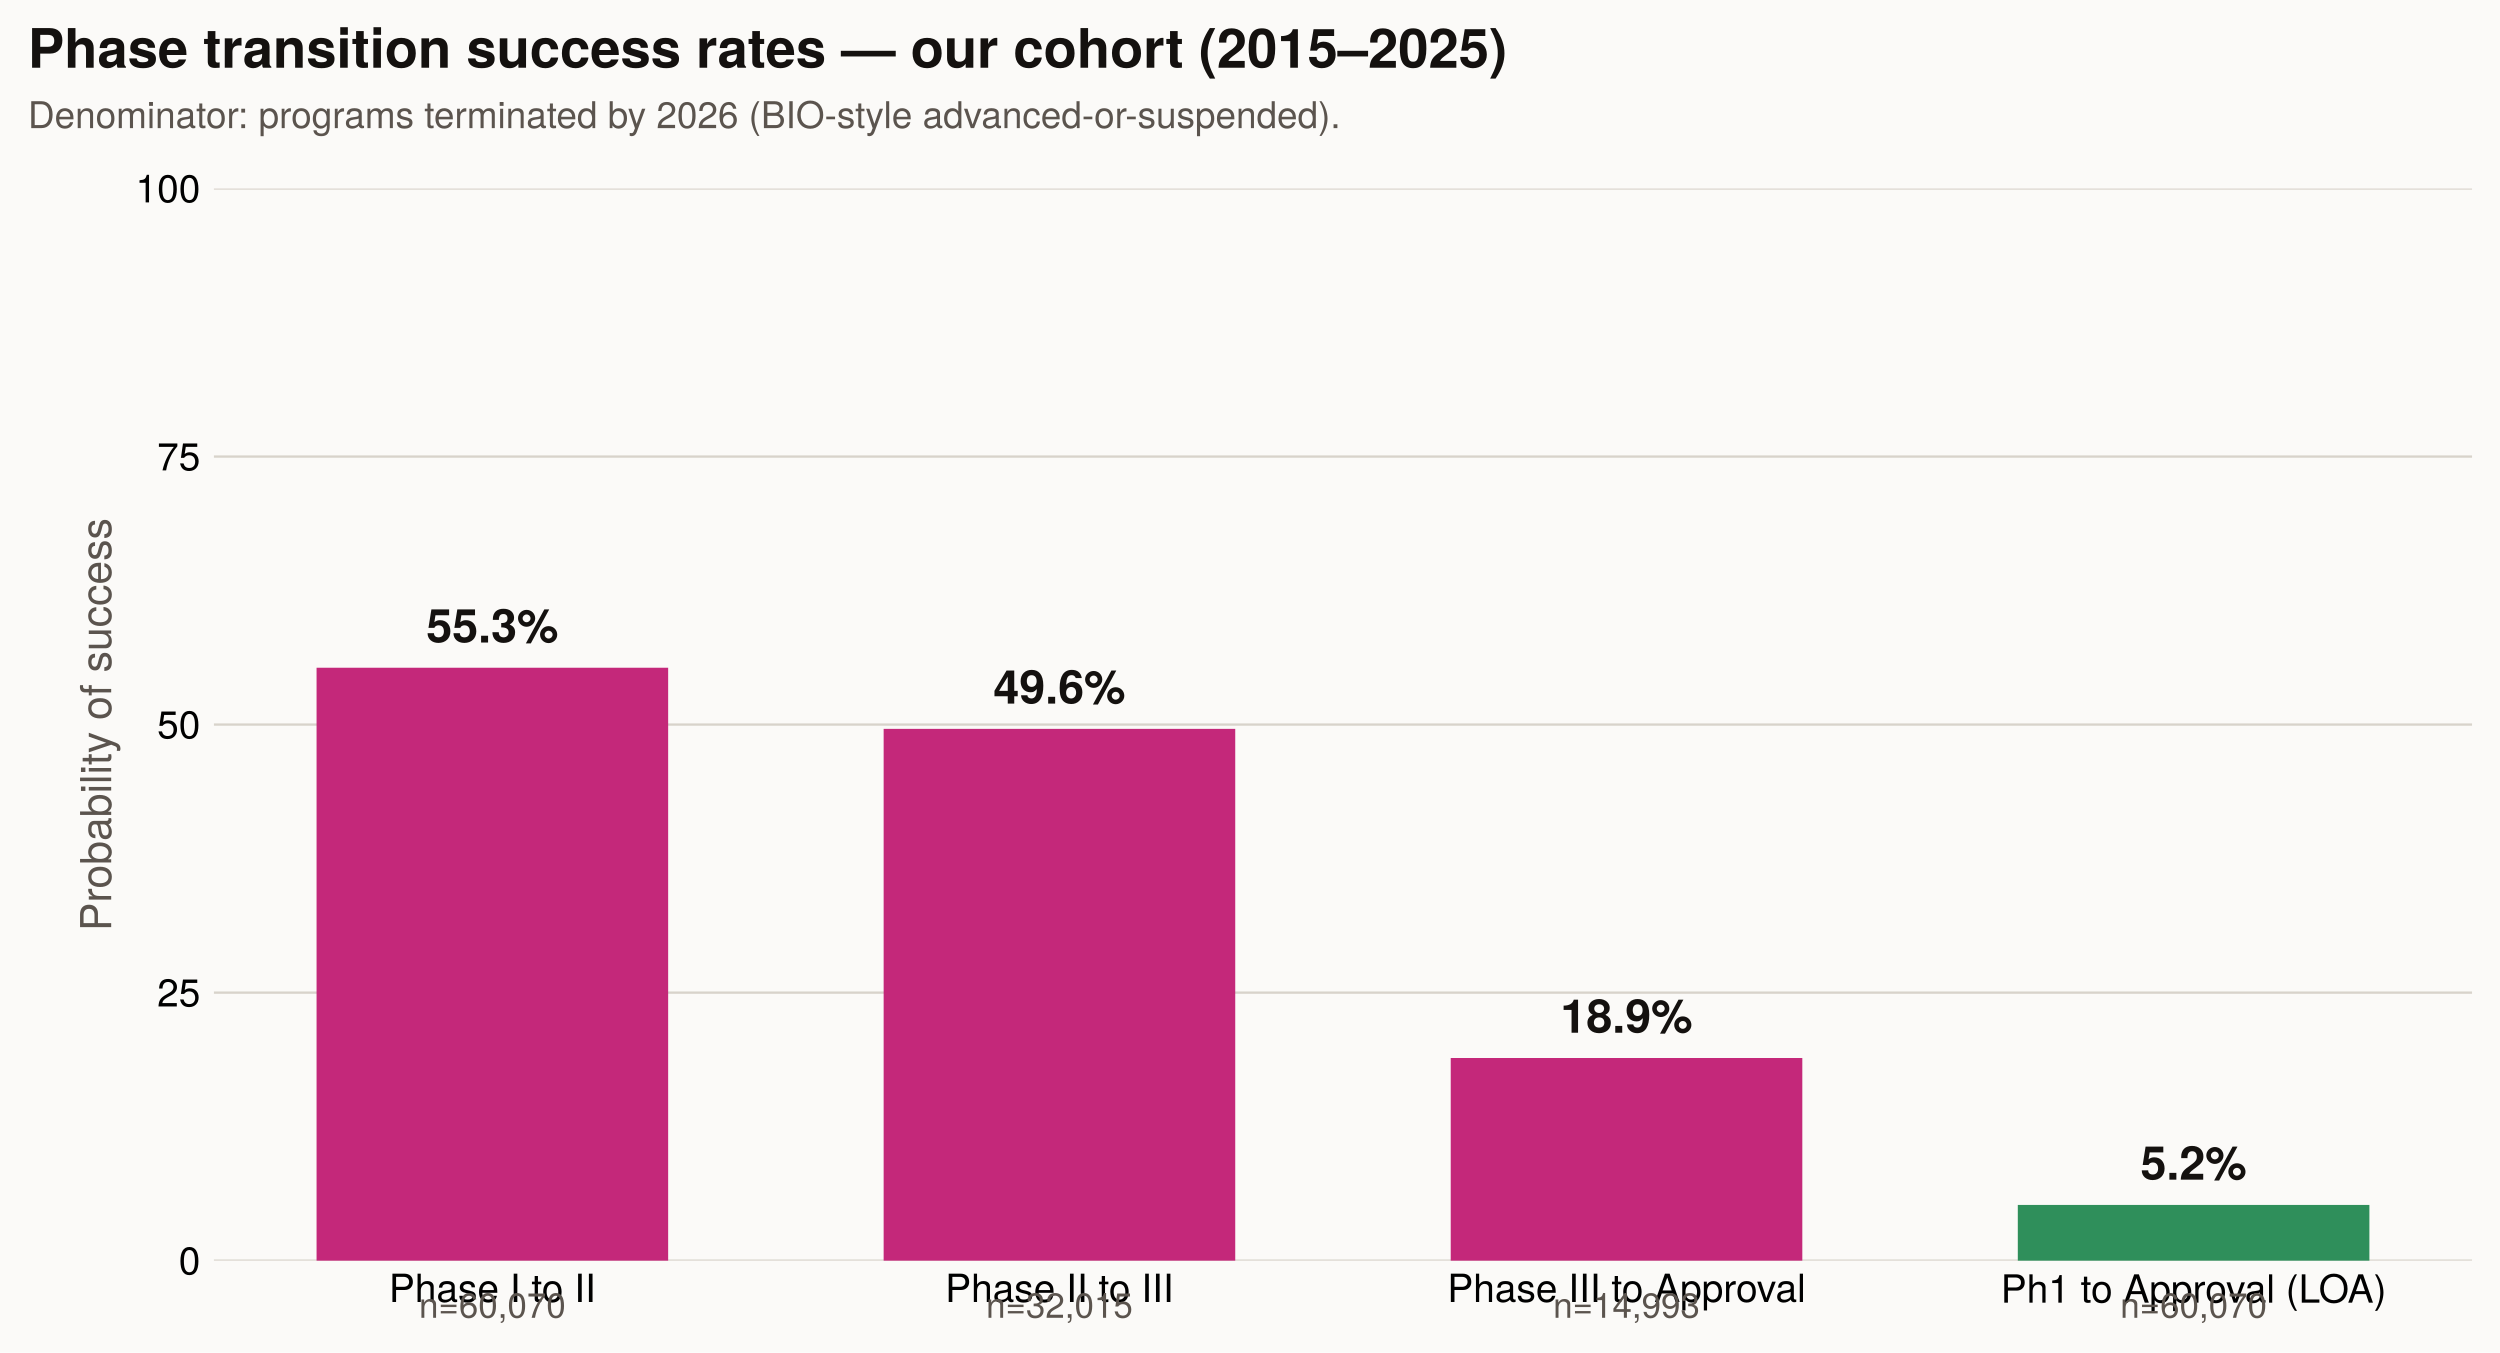
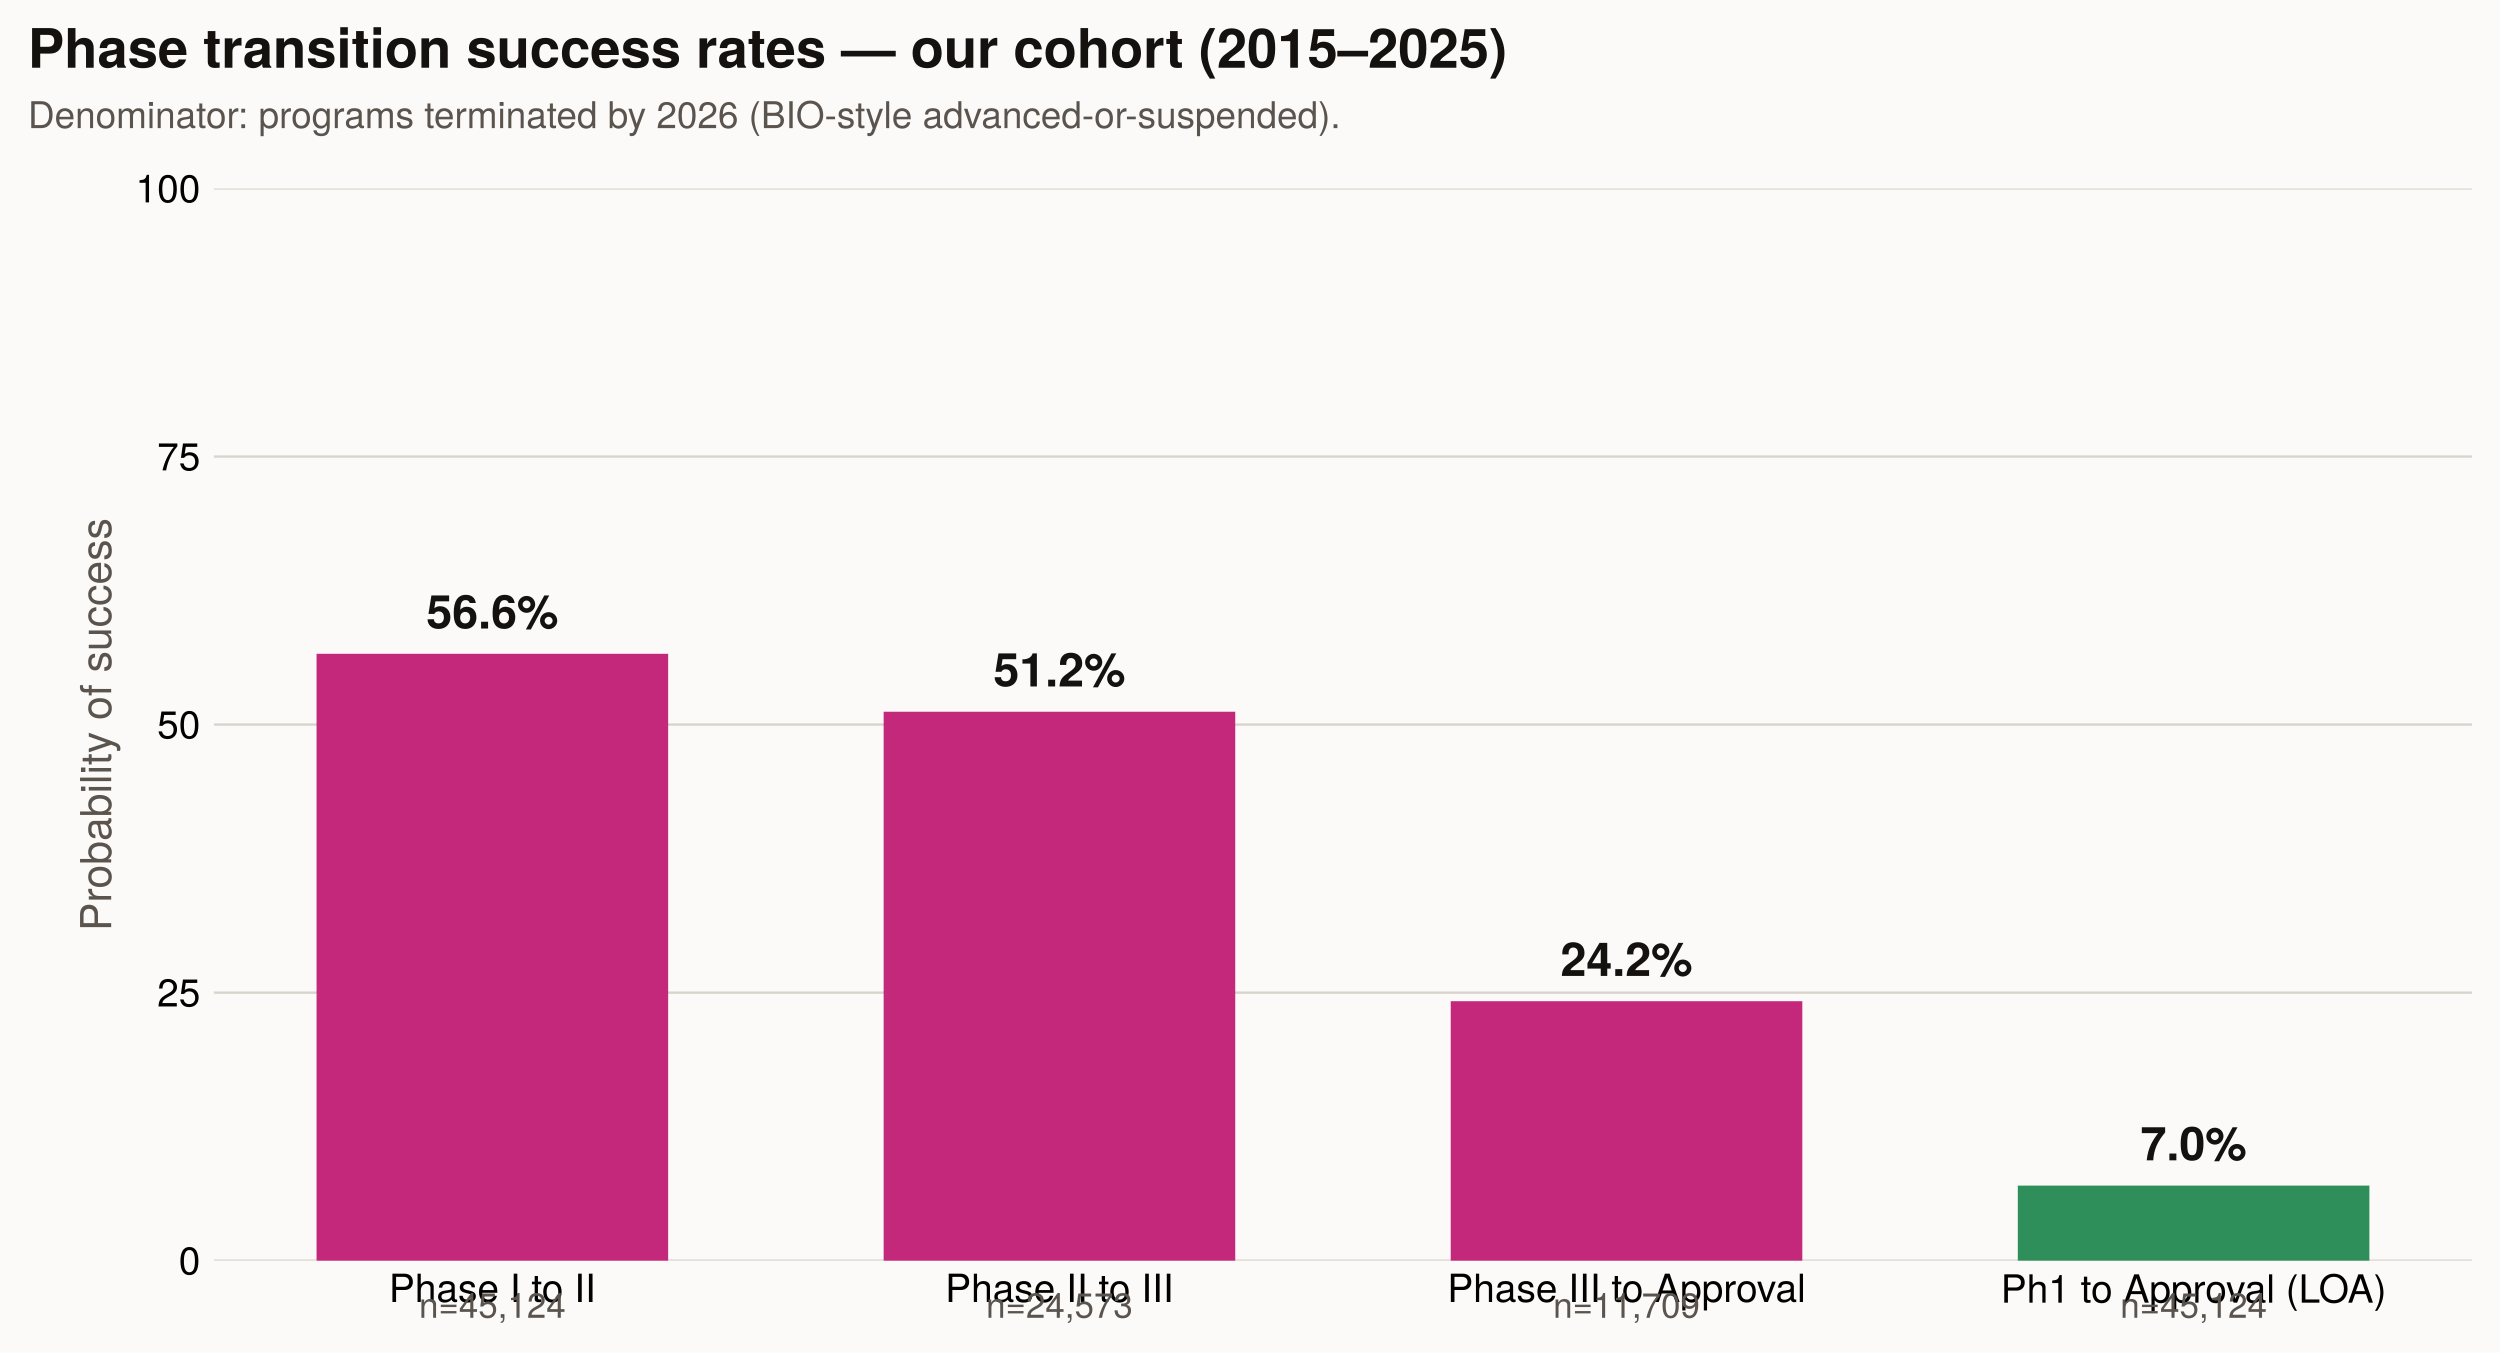
<svg xmlns="http://www.w3.org/2000/svg" width="643.68pt" height="348.266pt" viewBox="0 0 643.68 348.266" version="1.1">
  <defs>
    <style type="text/css">*{stroke-linejoin: round; stroke-linecap: butt}</style>
  </defs>
  <g id="figure_1">
    <g id="patch_1">
      <path d="M 0 348.266  L 643.68 348.266  L 643.68 0  L 0 0  z " style="fill: #fbfaf8" />
    </g>
    <g id="axes_1">
      <g id="patch_2">
        <path d="M 55.08 324.585  L 636.48 324.585  L 636.48 48.537  L 55.08 48.537  z " style="fill: #fbfaf8" />
      </g>
      <g id="matplotlib.axis_1">
        <g id="xtick_1">
          <g id="line2d_1" />
          <g id="text_1">
            <text style="font-size: 10px; font-family: 'Helvetica Neue'; text-anchor: middle" x="126.769" y="335.226" transform="rotate(-0 126.7695 335.2258)">Phase I to II</text>
          </g>
        </g>
        <g id="xtick_2">
          <g id="line2d_2" />
          <g id="text_2">
            <text style="font-size: 10px; font-family: 'Helvetica Neue'; text-anchor: middle" x="272.776" y="335.226" transform="rotate(-0 272.7765 335.2258)">Phase II to III</text>
          </g>
        </g>
        <g id="xtick_3">
          <g id="line2d_3" />
          <g id="text_3">
            <text style="font-size: 10px; font-family: 'Helvetica Neue'; text-anchor: middle" x="418.784" y="335.226" transform="rotate(-0 418.7835 335.2258)">Phase III to Approval</text>
          </g>
        </g>
        <g id="xtick_4">
          <g id="line2d_4" />
          <g id="text_4">
            <text style="font-size: 10px; font-family: 'Helvetica Neue'; text-anchor: middle" x="564.791" y="335.394" transform="rotate(-0 564.7905 335.3945)">Ph1 to Approval (LOA)</text>
          </g>
        </g>
      </g>
      <g id="matplotlib.axis_2">
        <g id="ytick_1">
          <g id="line2d_5">
-             <path d="M 55.08 324.585  L 636.48 324.585  " clip-path="url(#p635f479886)" style="fill: none; stroke: #d8d3cb; stroke-width: 0.6; stroke-linecap: square" />
+             <path d="M 55.08 324.585  L 636.48 324.585  " clip-path="url(#p4d97f4ce6a)" style="fill: none; stroke: #d8d3cb; stroke-width: 0.6; stroke-linecap: square" />
          </g>
          <g id="line2d_6" />
          <g id="text_5">
            <text style="font-size: 10px; font-family: 'Helvetica Neue'; text-anchor: end" x="51.58" y="328.155" transform="rotate(-0 51.58 328.1554)">0</text>
          </g>
        </g>
        <g id="ytick_2">
          <g id="line2d_7">
-             <path d="M 55.08 255.573  L 636.48 255.573  " clip-path="url(#p635f479886)" style="fill: none; stroke: #d8d3cb; stroke-width: 0.6; stroke-linecap: square" />
+             <path d="M 55.08 255.573  L 636.48 255.573  " clip-path="url(#p4d97f4ce6a)" style="fill: none; stroke: #d8d3cb; stroke-width: 0.6; stroke-linecap: square" />
          </g>
          <g id="line2d_8" />
          <g id="text_6">
            <text style="font-size: 10px; font-family: 'Helvetica Neue'; text-anchor: end" x="51.58" y="259.143" transform="rotate(-0 51.58 259.1434)">25</text>
          </g>
        </g>
        <g id="ytick_3">
          <g id="line2d_9">
-             <path d="M 55.08 186.561  L 636.48 186.561  " clip-path="url(#p635f479886)" style="fill: none; stroke: #d8d3cb; stroke-width: 0.6; stroke-linecap: square" />
+             <path d="M 55.08 186.561  L 636.48 186.561  " clip-path="url(#p4d97f4ce6a)" style="fill: none; stroke: #d8d3cb; stroke-width: 0.6; stroke-linecap: square" />
          </g>
          <g id="line2d_10" />
          <g id="text_7">
            <text style="font-size: 10px; font-family: 'Helvetica Neue'; text-anchor: end" x="51.58" y="190.131" transform="rotate(-0 51.58 190.1314)">50</text>
          </g>
        </g>
        <g id="ytick_4">
          <g id="line2d_11">
-             <path d="M 55.08 117.549  L 636.48 117.549  " clip-path="url(#p635f479886)" style="fill: none; stroke: #d8d3cb; stroke-width: 0.6; stroke-linecap: square" />
+             <path d="M 55.08 117.549  L 636.48 117.549  " clip-path="url(#p4d97f4ce6a)" style="fill: none; stroke: #d8d3cb; stroke-width: 0.6; stroke-linecap: square" />
          </g>
          <g id="line2d_12" />
          <g id="text_8">
            <text style="font-size: 10px; font-family: 'Helvetica Neue'; text-anchor: end" x="51.58" y="121.119" transform="rotate(-0 51.58 121.1194)">75</text>
          </g>
        </g>
        <g id="ytick_5">
          <g id="line2d_13">
-             <path d="M 55.08 48.537  L 636.48 48.537  " clip-path="url(#p635f479886)" style="fill: none; stroke: #d8d3cb; stroke-width: 0.6; stroke-linecap: square" />
+             <path d="M 55.08 48.537  L 636.48 48.537  " clip-path="url(#p4d97f4ce6a)" style="fill: none; stroke: #d8d3cb; stroke-width: 0.6; stroke-linecap: square" />
          </g>
          <g id="line2d_14" />
          <g id="text_9">
            <text style="font-size: 10px; font-family: 'Helvetica Neue'; text-anchor: end" x="51.58" y="52.107" transform="rotate(-0 51.58 52.10744)">100</text>
          </g>
        </g>
        <g id="text_10">
          <text style="font-size: 11px; font-family: 'Helvetica Neue'; text-anchor: middle; fill: #5b544e" x="28.625" y="186.561" transform="rotate(-90 28.62453 186.5611)">Probability of success</text>
        </g>
      </g>
      <g id="patch_3">
-         <path d="M 81.507 324.585  L 172.032 324.585  L 172.032 171.931  L 81.507 171.931  z " clip-path="url(#p635f479886)" style="fill: #c4287a" />
+         <path d="M 81.507 324.585  L 172.032 324.585  L 172.032 168.342  L 81.507 168.342  z " clip-path="url(#p4d97f4ce6a)" style="fill: #c4287a" />
      </g>
      <g id="patch_4">
-         <path d="M 227.514 324.585  L 318.039 324.585  L 318.039 187.665  L 227.514 187.665  z " clip-path="url(#p635f479886)" style="fill: #c4287a" />
+         <path d="M 227.514 324.585  L 318.039 324.585  L 318.039 183.249  L 227.514 183.249  z " clip-path="url(#p4d97f4ce6a)" style="fill: #c4287a" />
      </g>
      <g id="patch_5">
-         <path d="M 373.521 324.585  L 464.046 324.585  L 464.046 272.412  L 373.521 272.412  z " clip-path="url(#p635f479886)" style="fill: #c4287a" />
+         <path d="M 373.521 324.585  L 464.046 324.585  L 464.046 257.782  L 373.521 257.782  z " clip-path="url(#p4d97f4ce6a)" style="fill: #c4287a" />
      </g>
      <g id="patch_6">
-         <path d="M 519.528 324.585  L 610.053 324.585  L 610.053 310.231  L 519.528 310.231  z " clip-path="url(#p635f479886)" style="fill: #2f8f5b" />
+         <path d="M 519.528 324.585  L 610.053 324.585  L 610.053 305.262  L 519.528 305.262  z " clip-path="url(#p4d97f4ce6a)" style="fill: #2f8f5b" />
      </g>
      <g id="text_11">
-         <text style="font-weight: 700; font-size: 12px; font-family: 'Helvetica Neue'; text-anchor: middle; fill: #14110f" x="126.769" y="165.425" transform="rotate(-0 126.7695 165.4255)">55.3%</text>
+         <text style="font-weight: 700; font-size: 12px; font-family: 'Helvetica Neue'; text-anchor: middle; fill: #14110f" x="126.769" y="161.837" transform="rotate(-0 126.7695 161.8369)">56.6%</text>
      </g>
      <g id="text_12">
-         <text style="font-size: 9px; font-family: 'Helvetica Neue'; text-anchor: middle; fill: #5b544e" x="126.769" y="339.293" transform="rotate(-0 126.7695 339.2931)">n=60,070</text>
+         <text style="font-size: 9px; font-family: 'Helvetica Neue'; text-anchor: middle; fill: #5b544e" x="126.769" y="339.293" transform="rotate(-0 126.7695 339.2931)">n=45,124</text>
      </g>
      <g id="text_13">
-         <text style="font-weight: 700; font-size: 12px; font-family: 'Helvetica Neue'; text-anchor: middle; fill: #14110f" x="272.776" y="181.16" transform="rotate(-0 272.7765 181.1602)">49.6%</text>
+         <text style="font-weight: 700; font-size: 12px; font-family: 'Helvetica Neue'; text-anchor: middle; fill: #14110f" x="272.776" y="176.743" transform="rotate(-0 272.7765 176.7435)">51.2%</text>
      </g>
      <g id="text_14">
-         <text style="font-size: 9px; font-family: 'Helvetica Neue'; text-anchor: middle; fill: #5b544e" x="272.776" y="339.293" transform="rotate(-0 272.7765 339.2931)">n=32,015</text>
+         <text style="font-size: 9px; font-family: 'Helvetica Neue'; text-anchor: middle; fill: #5b544e" x="272.776" y="339.293" transform="rotate(-0 272.7765 339.2931)">n=24,573</text>
      </g>
      <g id="text_15">
-         <text style="font-weight: 700; font-size: 12px; font-family: 'Helvetica Neue'; text-anchor: middle; fill: #14110f" x="418.784" y="265.907" transform="rotate(-0 418.7835 265.907)">18.9%</text>
+         <text style="font-weight: 700; font-size: 12px; font-family: 'Helvetica Neue'; text-anchor: middle; fill: #14110f" x="418.784" y="251.276" transform="rotate(-0 418.7835 251.2764)">24.2%</text>
      </g>
      <g id="text_16">
-         <text style="font-size: 9px; font-family: 'Helvetica Neue'; text-anchor: middle; fill: #5b544e" x="418.784" y="339.293" transform="rotate(-0 418.7835 339.2931)">n=14,993</text>
+         <text style="font-size: 9px; font-family: 'Helvetica Neue'; text-anchor: middle; fill: #5b544e" x="418.784" y="339.293" transform="rotate(-0 418.7835 339.2931)">n=11,709</text>
      </g>
      <g id="text_17">
-         <text style="font-weight: 700; font-size: 12px; font-family: 'Helvetica Neue'; text-anchor: middle; fill: #14110f" x="564.791" y="303.726" transform="rotate(-0 564.7905 303.7255)">5.2%</text>
+         <text style="font-weight: 700; font-size: 12px; font-family: 'Helvetica Neue'; text-anchor: middle; fill: #14110f" x="564.791" y="298.757" transform="rotate(-0 564.7905 298.7567)">7.0%</text>
      </g>
      <g id="text_18">
-         <text style="font-size: 9px; font-family: 'Helvetica Neue'; text-anchor: middle; fill: #5b544e" x="564.791" y="339.293" transform="rotate(-0 564.7905 339.2931)">n=60,070</text>
+         <text style="font-size: 9px; font-family: 'Helvetica Neue'; text-anchor: middle; fill: #5b544e" x="564.791" y="339.293" transform="rotate(-0 564.7905 339.2931)">n=45,124</text>
      </g>
    </g>
    <g id="text_19">
      <text style="font-weight: 700; font-size: 14px; font-family: 'Helvetica Neue'; text-anchor: start; fill: #14110f" x="7.2" y="17.433" transform="rotate(-0 7.2 17.43313)">Phase transition success rates — our cohort (2015–2025)</text>
    </g>
    <g id="text_20">
      <text style="font-size: 9.5px; font-family: 'Helvetica Neue'; text-anchor: start; fill: #5b544e" x="7.2" y="32.985" transform="rotate(-0 7.2 32.98512)">Denominator: programs terminated by 2026 (BIO-style advanced-or-suspended).</text>
    </g>
  </g>
  <defs>
-     <clipPath id="p635f479886">
+     <clipPath id="p4d97f4ce6a">
      <rect x="55.08" y="48.537" width="581.4" height="276.048" />
    </clipPath>
  </defs>
</svg>
